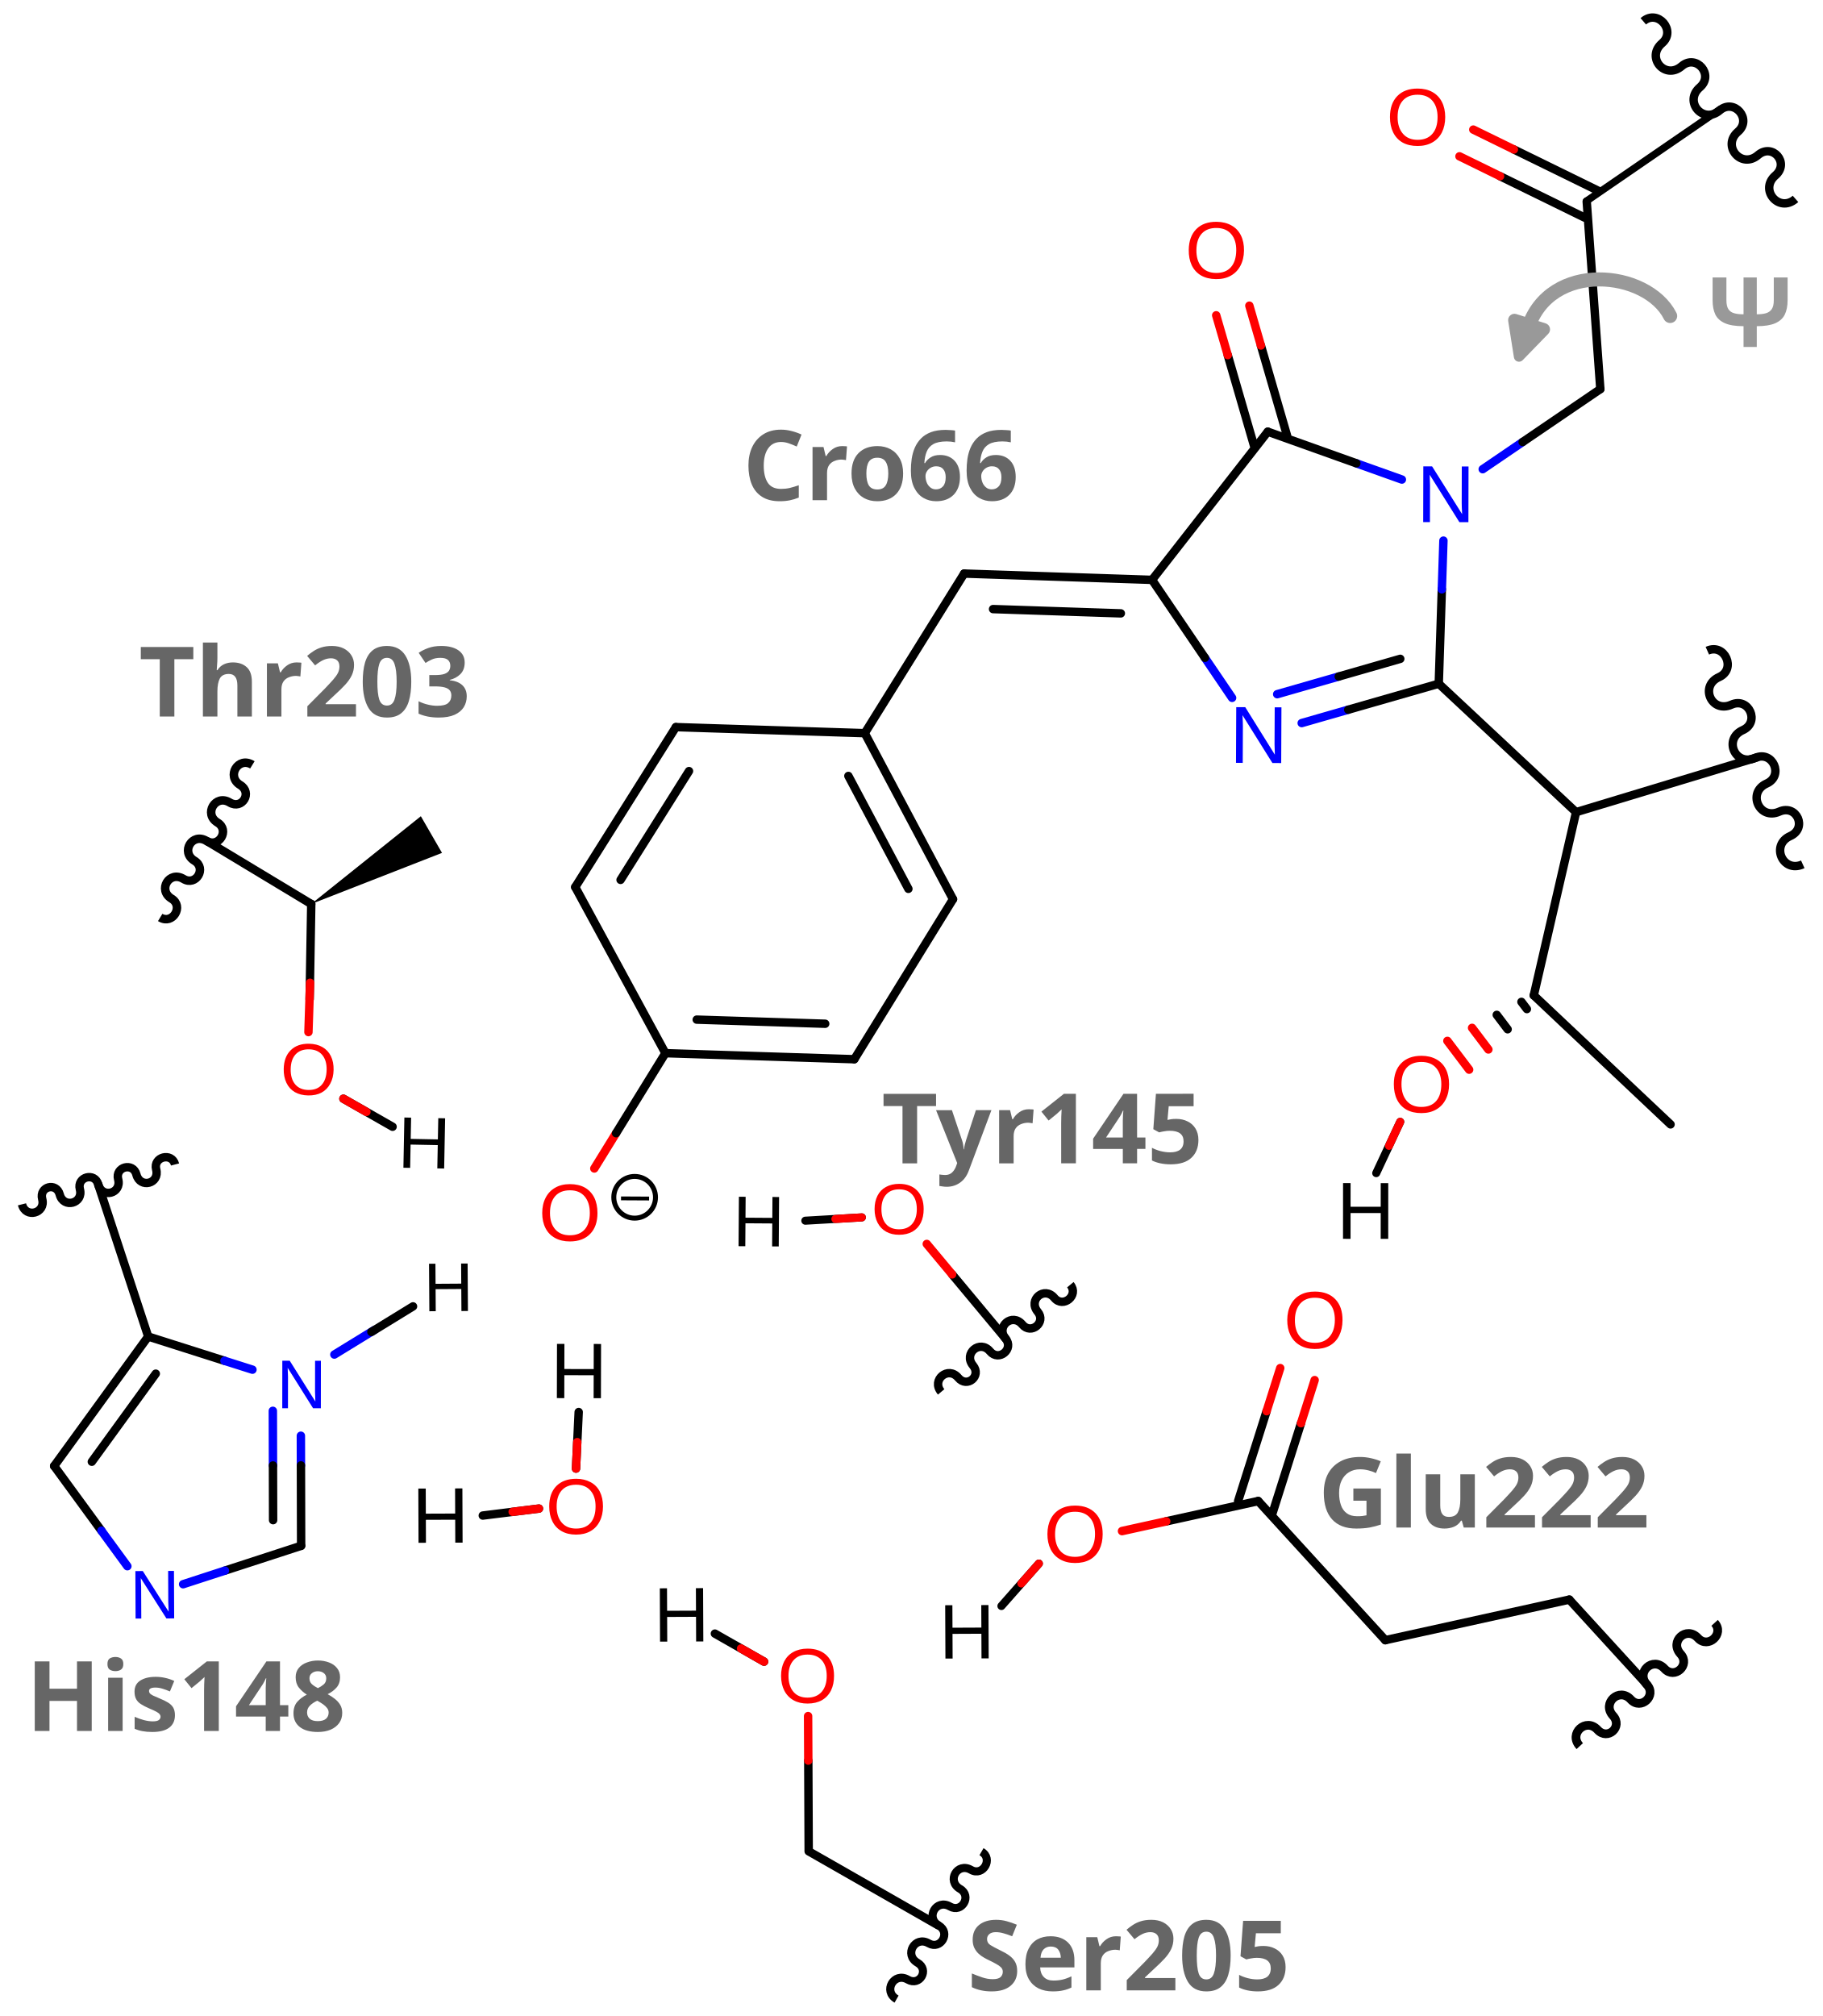
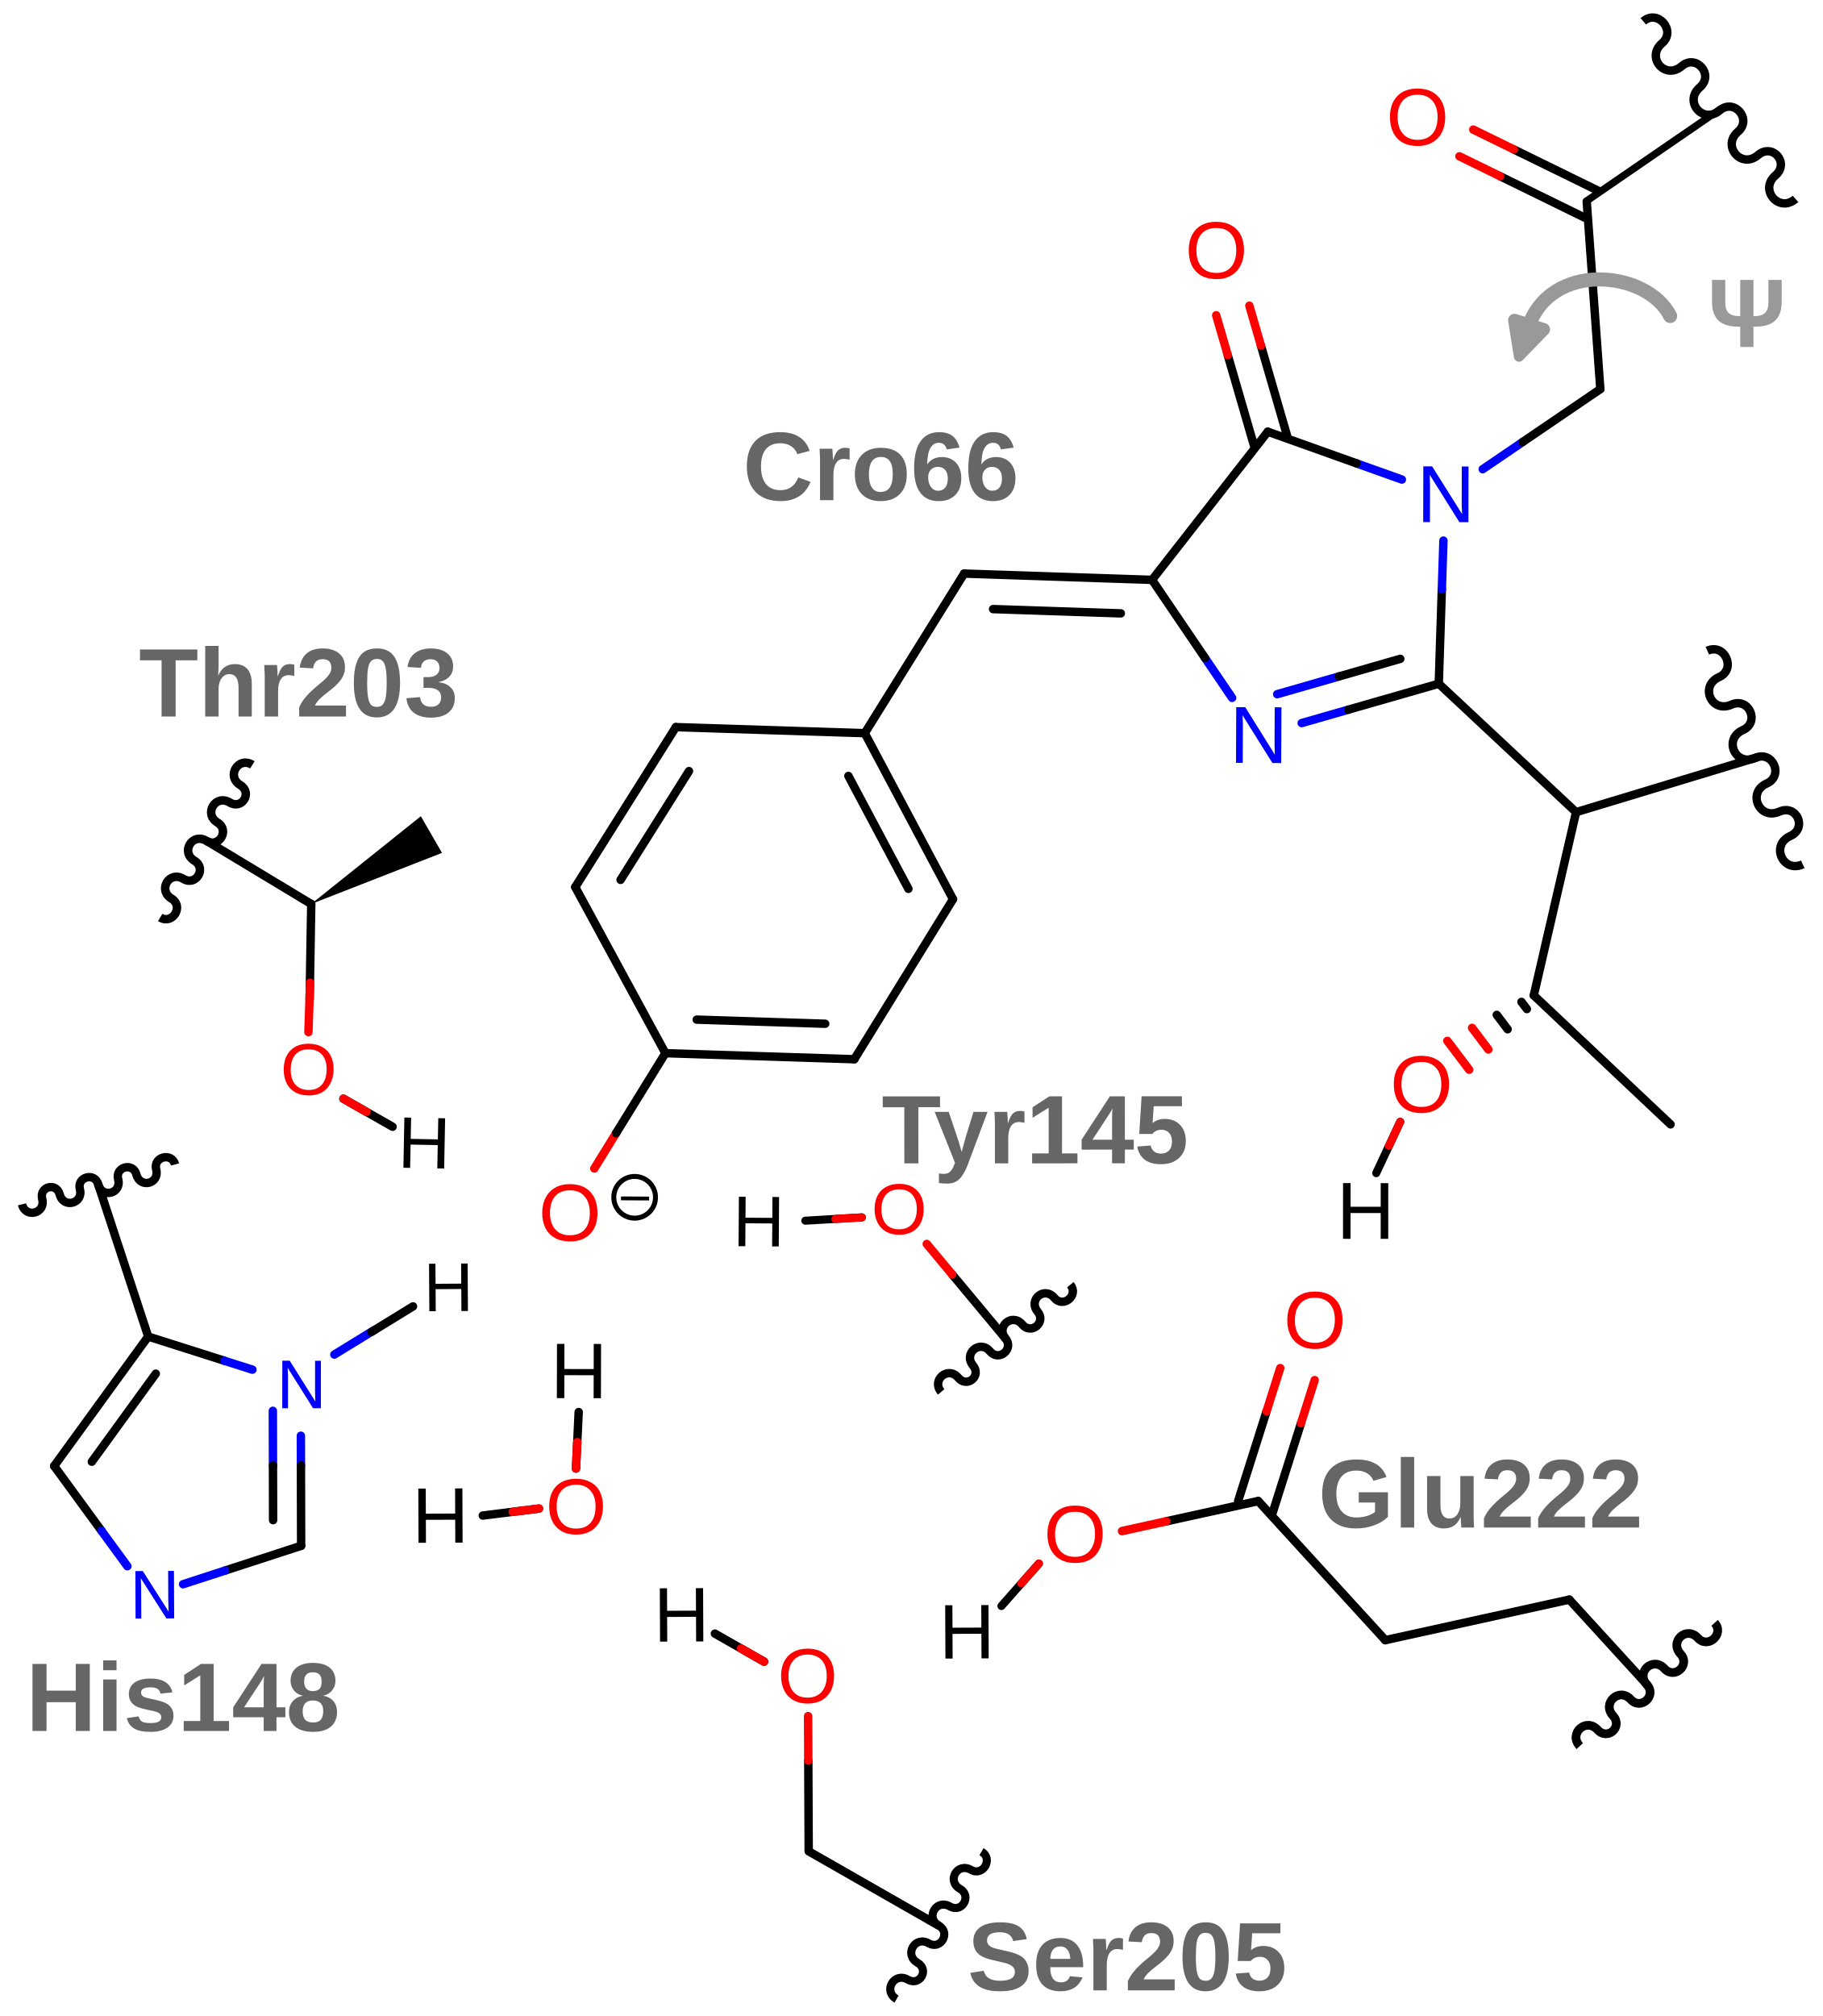
<svg xmlns="http://www.w3.org/2000/svg" version="1.1" id="svg2" width="6.6cm" height="7.3cm" viewBox="0 0 249.449 275.906">
  <defs id="defs6">
    <marker style="overflow:visible" id="RoundedArrow" refX="0" refY="0" orient="auto-start-reverse" markerWidth="1.001" markerHeight="1.001" viewBox="0 0 1 1" preserveAspectRatio="xMidYMid" markerUnits="userSpaceOnUse">
      <path transform="scale(0.7)" d="m -0.211,-4.106 6.422,3.211 a 1,1 90 0 1 0,1.789 L -0.211,4.106 A 1.236,1.236 31.717 0 1 -2,3 v -6 a 1.236,1.236 148.283 0 1 1.789,-1.106 z" style="fill:context-stroke;fill-rule:evenodd;stroke:none" id="path8" />
    </marker>
  </defs>
  <text xml:space="preserve" style="font-weight:bold;font-size:13.333px;line-height:1.25;font-family:sans-serif;-inkscape-font-specification:'sans-serif Bold';fill:#666666;stroke-width:1.576" x="180.432" y="209.054" id="text10030">
-     <tspan id="tspan10028" x="180.432" y="209.054" style="font-size:13.333px;fill:#666666;stroke-width:1.576">Glu222</tspan>
+     <tspan id="tspan10028" x="180.432" y="209.054" style="font-style:normal;font-variant:normal;font-weight:bold;font-stretch:normal;font-size:13.333px;font-family:Arial;-inkscape-font-specification:'Arial Bold';fill:#666666;stroke-width:1.576">Glu222</tspan>
  </text>
  <text xml:space="preserve" style="font-weight:bold;font-size:13.333px;line-height:1.25;font-family:sans-serif;-inkscape-font-specification:'sans-serif Bold';fill:#666666;stroke-width:1.576" x="132.417" y="272.399" id="text10030-5">
-     <tspan id="tspan10028-4" x="132.417" y="272.399" style="font-size:13.333px;fill:#666666;stroke-width:1.576">Ser205</tspan>
+     <tspan id="tspan10028-4" x="132.417" y="272.399" style="font-style:normal;font-variant:normal;font-weight:bold;font-stretch:normal;font-size:13.333px;font-family:Arial;-inkscape-font-specification:'Arial Bold';fill:#666666;stroke-width:1.576">Ser205</tspan>
  </text>
  <text xml:space="preserve" style="font-weight:bold;font-size:13.333px;line-height:1.25;font-family:sans-serif;-inkscape-font-specification:'sans-serif Bold';fill:#666666;stroke-width:1.216" x="19.007" y="98.06" id="text10030-5-3">
-     <tspan id="tspan10028-4-5" x="19.007" y="98.06" style="font-size:13.333px;fill:#666666;stroke-width:1.216">Thr203</tspan>
+     <tspan id="tspan10028-4-5" x="19.007" y="98.06" style="font-style:normal;font-variant:normal;font-weight:bold;font-stretch:normal;font-size:13.333px;font-family:Arial;-inkscape-font-specification:'Arial Bold';fill:#666666;stroke-width:1.216">Thr203</tspan>
  </text>
  <line x1="28.397" y1="115.156" x2="42.595" y2="123.718" stroke="#000000" stroke-width="0.42" stroke-linejoin="round" stroke-linecap="round" id="line12-1" style="stroke-width:1.152;stroke-miterlimit:4;stroke-dasharray:none" />
  <line x1="42.604" y1="123.709" x2="42.383" y2="136.743" stroke="#000000" stroke-width="0.42" stroke-linejoin="round" stroke-linecap="round" id="line46-5" style="stroke-width:1.152;stroke-miterlimit:4;stroke-dasharray:none" />
  <line x1="42.441" y1="134.501" x2="42.219" y2="141.247" stroke="#000000" stroke-width="0.42" stroke-linejoin="round" stroke-linecap="round" id="line46-5-3" style="stroke:#ff0000;stroke-width:1.152;stroke-miterlimit:4;stroke-dasharray:none;stroke-opacity:1" />
  <text x="45.069" y="148.985" fill="#ff0000" font-family="Arial" font-size="9.993px" font-style="normal" font-weight="normal" text-anchor="middle" id="text66" style="stroke-width:1.138;stroke-miterlimit:4;stroke-dasharray:none" transform="rotate(1.106207)">O</text>
  <text x="61.075" y="158.718" fill="#ff0000" font-family="Arial" font-size="9.993px" font-style="normal" font-weight="normal" text-anchor="middle" id="text68" style="fill:#4d4d4d;stroke-width:1.138;stroke-miterlimit:4;stroke-dasharray:none" transform="rotate(1.106207)">
    <tspan style="fill:#000000;stroke-width:1.138" id="tspan15697">H</tspan>
  </text>
  <path style="fill:none;stroke:#000000;stroke-width:1.165;stroke-linecap:butt;stroke-linejoin:miter;stroke-miterlimit:4;stroke-dasharray:none;stroke-opacity:1" d="m 21.926,125.562 c 1.71,1.033 3.267,-1.544 1.557,-2.577 -1.949,-1.178 -0.319,-3.875 1.63,-2.697 1.71,1.033 3.214,-1.457 1.504,-2.489 -1.949,-1.178 -0.307,-3.895 1.642,-2.718 1.71,1.033 3.223,-1.472 1.514,-2.505 -1.949,-1.178 -0.287,-3.929 1.662,-2.751 1.71,1.033 3.153,-1.356 1.443,-2.389 -1.949,-1.178 -0.28,-3.959 1.668,-2.76" id="path5251-5" />
  <polygon points="1672.48,1256.92 1311.1,1312 1672.48,1367.08 " fill="#0000ff" stroke="#0000ff" stroke-width="7" stroke-linejoin="round" stroke-linecap="round" id="polygon6" transform="matrix(0.04554202,-0.02629369,0.02629369,0.04554202,-51.61258,98.44092)" style="fill:#000000;stroke:none" />
  <line x1="73.771" y1="206.461" x2="66.083" y2="207.416" stroke="#000000" stroke-width="10" stroke-linejoin="round" stroke-linecap="round" id="line26-6-0" style="stroke:#000000;stroke-width:1.152;stroke-miterlimit:4;stroke-dasharray:none" />
  <text x="79.095" y="209.822" fill="#ff0000" font-family="Arial" font-size="10.795px" font-style="normal" font-weight="normal" text-anchor="middle" id="text48-9" style="stroke-width:1.104;stroke-miterlimit:4;stroke-dasharray:none" transform="rotate(0.066026)">O</text>
  <text x="-79.712" y="-183.736" fill="#ff0000" font-family="Arial" font-size="10.795px" font-style="normal" font-weight="normal" text-anchor="middle" id="text50-1" style="fill:#4d4d4d;stroke-width:1.104;stroke-miterlimit:4;stroke-dasharray:none" transform="rotate(-179.8608)">
    <tspan style="fill:#000000;stroke-width:1.104" id="tspan18705">H</tspan>
  </text>
  <text x="-59.499" y="-203.944" fill="#ff0000" font-family="Arial" font-size="10.795px" font-style="normal" font-weight="normal" text-anchor="middle" id="text50-1-2" style="fill:#4d4d4d;stroke-width:1.104;stroke-miterlimit:4;stroke-dasharray:none" transform="rotate(179.7801)">
    <tspan style="fill:#000000;stroke-width:1.104" id="tspan20753">H</tspan>
  </text>
  <line x1="73.771" y1="206.461" x2="70.172" y2="206.905" stroke="#ff0000" stroke-width="10" stroke-linejoin="round" stroke-linecap="round" id="line39802" style="stroke-width:1.152;stroke-miterlimit:4;stroke-dasharray:none" />
  <line x1="78.843" y1="200.987" x2="79.209" y2="193.249" stroke="#000000" stroke-width="10" stroke-linejoin="round" stroke-linecap="round" id="line47464" style="stroke:#000000;stroke-width:1.152;stroke-miterlimit:4;stroke-dasharray:none" />
  <line x1="78.843" y1="200.987" x2="79.011" y2="197.365" stroke="#ff0000" stroke-width="10" stroke-linejoin="round" stroke-linecap="round" id="line47466" style="stroke-width:1.152;stroke-miterlimit:4;stroke-dasharray:none" />
  <g id="g2" transform="translate(1.03554,20.18862)">
    <line x1="224.407" y1="210.368" x2="213.771" y2="198.73" stroke="#000000" stroke-width="10" stroke-linejoin="round" stroke-linecap="round" id="line28-7" style="stroke-width:1.152;stroke-miterlimit:4;stroke-dasharray:none" />
    <line x1="213.771" y1="198.73" x2="188.584" y2="204.28" stroke="#000000" stroke-width="10" stroke-linejoin="round" stroke-linecap="round" id="line42-2" style="stroke-width:1.152;stroke-miterlimit:4;stroke-dasharray:none" />
    <line x1="188.584" y1="204.28" x2="171.185" y2="185.244" stroke="#000000" stroke-width="10" stroke-linejoin="round" stroke-linecap="round" id="line44-6" style="stroke-width:1.166;stroke-miterlimit:4;stroke-dasharray:none" />
    <g id="g3215" transform="matrix(-0.9086407,0.8304904,0.8304904,0.9086407,303.5335,-227.4415)" style="stroke-width:0.936;stroke-dasharray:none">
      <line x1="296.181" y1="171.745" x2="305.253" y2="176.982" stroke="#000000" stroke-width="10" stroke-linejoin="round" stroke-linecap="round" id="line46-1" style="stroke-width:0.936;stroke-miterlimit:4;stroke-dasharray:none" />
      <line x1="296.181" y1="171.745" x2="291.828" y2="169.232" stroke="#ff0000" stroke-width="10" stroke-linejoin="round" stroke-linecap="round" id="line48-8" style="stroke-width:0.936;stroke-miterlimit:4;stroke-dasharray:none" />
    </g>
    <line x1="158.592" y1="188.019" x2="171.185" y2="185.244" stroke="#000000" stroke-width="10" stroke-linejoin="round" stroke-linecap="round" id="line54-2" style="stroke-width:1.166;stroke-miterlimit:4;stroke-dasharray:none" />
    <line x1="158.592" y1="188.019" x2="152.55" y2="189.35" stroke="#ff0000" stroke-width="10" stroke-linejoin="round" stroke-linecap="round" id="line56-0" style="stroke-width:1.166;stroke-miterlimit:4;stroke-dasharray:none" />
    <text x="-180.346" y="162.738" fill="#ff0000" font-family="Arial" font-size="11.099px" font-style="normal" font-weight="normal" text-anchor="middle" id="text80" style="stroke-width:1.166;stroke-miterlimit:4;stroke-dasharray:none" transform="matrix(-0.9999611,-0.00881853,-0.00881853,0.9999611,0,0)">O</text>
    <text x="-146.932" y="192.976" fill="#ff0000" font-family="Arial" font-size="11.099px" font-style="normal" font-weight="normal" text-anchor="middle" id="text84" style="stroke-width:1.166;stroke-miterlimit:4;stroke-dasharray:none" transform="matrix(-0.9999906,-0.00434502,-0.00434502,0.9999906,0,0)">O</text>
    <path style="fill:none;stroke:#000000;stroke-width:1.194;stroke-linecap:butt;stroke-linejoin:miter;stroke-miterlimit:4;stroke-dasharray:none;stroke-opacity:1" d="m 233.657,201.914 c 1.381,1.511 -0.896,3.592 -2.277,2.081 -1.574,-1.722 -3.957,0.456 -2.383,2.178 1.381,1.511 -0.819,3.521 -2.2,2.01 -1.574,-1.722 -3.975,0.473 -2.401,2.195 1.381,1.511 -0.833,3.534 -2.214,2.023 -1.574,-1.722 -4.005,0.5 -2.431,2.222 1.381,1.511 -0.73,3.44 -2.111,1.929 -1.574,-1.722 -4.034,0.513 -2.439,2.229" id="path5251" />
    <text x="-130.423" y="207.364" fill="#ff0000" font-family="Arial" font-size="10.616px" font-style="normal" font-weight="normal" text-anchor="middle" id="text50" style="fill:#4d4d4d;stroke-width:1.086;stroke-miterlimit:4;stroke-dasharray:none" transform="matrix(-0.9999903,0.00440564,0.00440564,0.9999903,0,0)">
      <tspan style="fill:#000000;stroke-width:1.086" id="tspan23080">H</tspan>
    </text>
    <g id="g40250-3" transform="rotate(41.1088,38.14665,271.408)">
      <line x1="64.738" y1="145.2" x2="64.695" y2="152.947" stroke="#000000" stroke-width="10" stroke-linejoin="round" stroke-linecap="round" id="line47464-5-6" style="stroke:#000000;stroke-width:1.104;stroke-miterlimit:4;stroke-dasharray:none" />
      <line x1="64.738" y1="145.2" x2="64.721" y2="148.827" stroke="#ff0000" stroke-width="10" stroke-linejoin="round" stroke-linecap="round" id="line47466-0-1" style="stroke-width:1.104;stroke-miterlimit:4;stroke-dasharray:none" />
    </g>
    <g id="g6" transform="matrix(-0.9086407,0.8304904,0.8304904,0.9086407,298.8226,-229.0857)" style="stroke-width:0.936;stroke-dasharray:none">
      <line x1="296.181" y1="171.745" x2="305.253" y2="176.982" stroke="#000000" stroke-width="10" stroke-linejoin="round" stroke-linecap="round" id="line3" style="stroke-width:0.936;stroke-miterlimit:4;stroke-dasharray:none" />
      <line x1="296.181" y1="171.745" x2="291.828" y2="169.232" stroke="#ff0000" stroke-width="10" stroke-linejoin="round" stroke-linecap="round" id="line4" style="stroke-width:0.936;stroke-miterlimit:4;stroke-dasharray:none" />
    </g>
  </g>
  <g id="g1481" transform="matrix(-0.5250517,-0.00273024,-0.00273024,0.5250517,355.4034,98.31124)">
    <circle style="opacity:1;fill:none;stroke:#000000;stroke-width:1.292;stroke-linecap:round;stroke-linejoin:round;stroke-miterlimit:4;stroke-dasharray:none" id="path294" cx="510.779" cy="127.495" r="5.437" />
    <path style="fill:none;stroke:#000000;stroke-width:1px;stroke-linecap:butt;stroke-linejoin:miter;stroke-opacity:1" d="m 507.013,127.799 h 7.319" id="path1397" />
  </g>
  <line x1="228.662" y1="153.882" x2="209.942" y2="136.224" stroke="#000000" stroke-width="1.217" stroke-linejoin="round" stroke-linecap="round" id="line1740" style="stroke:#000000;stroke-width:1.152;stroke-miterlimit:4;stroke-dasharray:none;stroke-opacity:1" />
  <line x1="209.942" y1="136.224" x2="215.73" y2="111.149" stroke="#000000" stroke-width="1.217" stroke-linejoin="round" stroke-linecap="round" id="line1742" style="stroke:#000000;stroke-width:1.152;stroke-miterlimit:4;stroke-dasharray:none;stroke-opacity:1" />
  <line x1="215.73" y1="111.149" x2="240.489" y2="103.656" stroke="#000000" stroke-width="1.217" stroke-linejoin="round" stroke-linecap="round" id="line1744" style="stroke:#000000;stroke-width:1.152;stroke-miterlimit:4;stroke-dasharray:none;stroke-opacity:1" />
  <line x1="215.73" y1="111.149" x2="196.935" y2="93.572" stroke="#000000" stroke-width="1.217" stroke-linejoin="round" stroke-linecap="round" id="line1746" style="stroke:#000000;stroke-width:1.152;stroke-miterlimit:4;stroke-dasharray:none;stroke-opacity:1" />
  <g id="g4" transform="matrix(0.9881035,0.1537903,0.1537903,-0.9881035,2.677432,88.54874)">
    <line x1="218.663" y1="108.5" x2="202.533" y2="93.284" stroke="#000000" stroke-width="1.217" stroke-linejoin="round" stroke-linecap="round" id="line1740-0" style="stroke:#000000;stroke-width:0.993;stroke-miterlimit:4;stroke-dasharray:none;stroke-opacity:1" />
    <line x1="202.583" y1="93.227" x2="208.371" y2="68.153" stroke="#000000" stroke-width="1.217" stroke-linejoin="round" stroke-linecap="round" id="line1742-93" style="stroke:#000000;stroke-width:1.152;stroke-miterlimit:4;stroke-dasharray:none;stroke-opacity:1" />
  </g>
  <path style="fill:none;stroke:#000000;stroke-width:1.152;stroke-linecap:butt;stroke-linejoin:miter;stroke-miterlimit:4;stroke-dasharray:none;stroke-opacity:1" d="m 233.698,89.056 c 2.393,-1.069 4.004,2.537 1.611,3.607 -2.728,1.219 -1.041,4.994 1.687,3.775 2.393,-1.069 3.949,2.415 1.557,3.484 -2.728,1.219 -1.028,5.022 1.7,3.803 2.393,-1.069 3.959,2.437 1.567,3.506 -2.728,1.219 -1.007,5.069 1.721,3.851 2.393,-1.069 3.887,2.275 1.494,3.344 -2.728,1.219 -1.003,5.11 1.726,3.863" id="path5251-5-6" />
  <path style="fill:none;stroke:#000000;stroke-width:1.152;stroke-linecap:butt;stroke-linejoin:miter;stroke-miterlimit:4;stroke-dasharray:none;stroke-opacity:1" d="m 224.93,2.913 c 1.99,-1.705 4.56,1.294 2.571,2.999 -2.268,1.944 0.422,5.083 2.691,3.139 1.99,-1.705 4.473,1.192 2.484,2.897 -2.268,1.944 0.443,5.107 2.711,3.163 1.99,-1.705 4.489,1.21 2.499,2.916 -2.268,1.944 0.476,5.146 2.745,3.202 1.99,-1.706 4.373,1.075 2.383,2.781 -2.268,1.944 0.492,5.184 2.753,3.212" id="path5251-5-6-4" />
  <line x1="84.327" y1="155.086" x2="81.349" y2="159.915" stroke="#ff0000" stroke-width="1.217" stroke-linejoin="round" stroke-linecap="round" id="line50-3" style="stroke-width:1.152;stroke-miterlimit:4;stroke-dasharray:none" />
  <line x1="84.327" y1="155.086" x2="91.082" y2="144.136" stroke="#000000" stroke-width="1.217" stroke-linejoin="round" stroke-linecap="round" id="line52-6" style="stroke:#000000;stroke-width:1.152;stroke-miterlimit:4;stroke-dasharray:none;stroke-opacity:1" />
  <line x1="116.935" y1="144.964" x2="91.082" y2="144.136" stroke="#000000" stroke-width="1.217" stroke-linejoin="round" stroke-linecap="round" id="line54-7" style="stroke:#000000;stroke-width:1.152;stroke-miterlimit:4;stroke-dasharray:none;stroke-opacity:1" />
  <line x1="112.951" y1="140.108" x2="95.369" y2="139.544" stroke="#000000" stroke-width="1.217" stroke-linejoin="round" stroke-linecap="round" id="line56-5" style="stroke:#000000;stroke-width:1.152;stroke-miterlimit:4;stroke-dasharray:none;stroke-opacity:1" />
  <line x1="116.935" y1="144.964" x2="130.446" y2="123.063" stroke="#000000" stroke-width="1.217" stroke-linejoin="round" stroke-linecap="round" id="line58-3" style="stroke:#000000;stroke-width:1.152;stroke-miterlimit:4;stroke-dasharray:none;stroke-opacity:1" />
  <line x1="91.082" y1="144.136" x2="78.738" y2="121.405" stroke="#000000" stroke-width="1.217" stroke-linejoin="round" stroke-linecap="round" id="line62-6" style="stroke:#000000;stroke-width:1.152;stroke-miterlimit:4;stroke-dasharray:none;stroke-opacity:1" />
  <line x1="130.446" y1="123.063" x2="118.366" y2="100.34" stroke="#000000" stroke-width="1.217" stroke-linejoin="round" stroke-linecap="round" id="line64-2" style="stroke:#000000;stroke-width:1.152;stroke-miterlimit:4;stroke-dasharray:none;stroke-opacity:1" />
  <line x1="124.34" y1="121.645" x2="116.125" y2="106.194" stroke="#000000" stroke-width="1.217" stroke-linejoin="round" stroke-linecap="round" id="line66-9" style="stroke:#000000;stroke-width:1.152;stroke-miterlimit:4;stroke-dasharray:none;stroke-opacity:1" />
  <line x1="184.547" y1="97.129" x2="178.175" y2="98.959" stroke="#0000ff" stroke-width="1.217" stroke-linejoin="round" stroke-linecap="round" id="line68-1" style="stroke-width:1.152;stroke-miterlimit:4;stroke-dasharray:none" />
  <line x1="184.547" y1="97.129" x2="196.935" y2="93.572" stroke="#000000" stroke-width="1.217" stroke-linejoin="round" stroke-linecap="round" id="line70-2" style="stroke:#000000;stroke-width:1.152;stroke-miterlimit:4;stroke-dasharray:none;stroke-opacity:1" />
  <line x1="183.244" y1="92.587" x2="174.82" y2="95.006" stroke="#0000ff" stroke-width="1.217" stroke-linejoin="round" stroke-linecap="round" id="line72-7" style="stroke-width:1.152;stroke-miterlimit:4;stroke-dasharray:none" />
  <line x1="183.244" y1="92.587" x2="191.667" y2="90.168" stroke="#000000" stroke-width="1.217" stroke-linejoin="round" stroke-linecap="round" id="line74-0" style="stroke:#000000;stroke-width:1.152;stroke-miterlimit:4;stroke-dasharray:none;stroke-opacity:1" />
  <line x1="164.926" y1="90.023" x2="168.647" y2="95.508" stroke="#0000ff" stroke-width="1.217" stroke-linejoin="round" stroke-linecap="round" id="line76-9" style="stroke-width:1.152;stroke-miterlimit:4;stroke-dasharray:none" />
  <line x1="164.926" y1="90.023" x2="157.691" y2="79.36" stroke="#000000" stroke-width="1.217" stroke-linejoin="round" stroke-linecap="round" id="line78-3" style="stroke:#000000;stroke-width:1.152;stroke-miterlimit:4;stroke-dasharray:none;stroke-opacity:1" />
  <line x1="197.357" y1="80.653" x2="196.935" y2="93.572" stroke="#000000" stroke-width="1.217" stroke-linejoin="round" stroke-linecap="round" id="line80-6" style="stroke:#000000;stroke-width:1.152;stroke-miterlimit:4;stroke-dasharray:none;stroke-opacity:1" />
  <line x1="197.357" y1="80.653" x2="197.574" y2="73.988" stroke="#0000ff" stroke-width="1.217" stroke-linejoin="round" stroke-linecap="round" id="line82-0" style="stroke-width:1.152;stroke-miterlimit:4;stroke-dasharray:none" />
  <line x1="78.738" y1="121.405" x2="92.512" y2="99.511" stroke="#000000" stroke-width="1.217" stroke-linejoin="round" stroke-linecap="round" id="line84-6" style="stroke:#000000;stroke-width:1.152;stroke-miterlimit:4;stroke-dasharray:none;stroke-opacity:1" />
  <line x1="84.943" y1="120.418" x2="94.309" y2="105.53" stroke="#000000" stroke-width="1.217" stroke-linejoin="round" stroke-linecap="round" id="line86-2" style="stroke:#000000;stroke-width:1.152;stroke-miterlimit:4;stroke-dasharray:none;stroke-opacity:1" />
  <line x1="118.366" y1="100.34" x2="92.512" y2="99.511" stroke="#000000" stroke-width="1.217" stroke-linejoin="round" stroke-linecap="round" id="line88-6" style="stroke:#000000;stroke-width:1.152;stroke-miterlimit:4;stroke-dasharray:none;stroke-opacity:1" />
  <line x1="118.366" y1="100.34" x2="131.971" y2="78.498" stroke="#000000" stroke-width="1.217" stroke-linejoin="round" stroke-linecap="round" id="line90-1" style="stroke:#000000;stroke-width:1.152;stroke-miterlimit:4;stroke-dasharray:none;stroke-opacity:1" />
  <line x1="208.415" y1="60.492" x2="202.951" y2="64.213" stroke="#0000ff" stroke-width="1.217" stroke-linejoin="round" stroke-linecap="round" id="line92-8" style="stroke-width:1.152;stroke-miterlimit:4;stroke-dasharray:none" />
  <line x1="208.415" y1="60.492" x2="219.051" y2="53.252" stroke="#000000" stroke-width="1.217" stroke-linejoin="round" stroke-linecap="round" id="line94-7" style="stroke:#000000;stroke-width:1.152;stroke-miterlimit:4;stroke-dasharray:none;stroke-opacity:1" />
  <line x1="185.655" y1="63.406" x2="191.886" y2="65.63" stroke="#0000ff" stroke-width="1.217" stroke-linejoin="round" stroke-linecap="round" id="line96-9" style="stroke-width:1.152;stroke-miterlimit:4;stroke-dasharray:none" />
  <line x1="185.655" y1="63.406" x2="173.532" y2="59.08" stroke="#000000" stroke-width="1.217" stroke-linejoin="round" stroke-linecap="round" id="line98-2" style="stroke:#000000;stroke-width:1.152;stroke-miterlimit:4;stroke-dasharray:none;stroke-opacity:1" />
  <line x1="157.691" y1="79.36" x2="131.971" y2="78.498" stroke="#000000" stroke-width="1.217" stroke-linejoin="round" stroke-linecap="round" id="line100-0" style="stroke:#000000;stroke-width:1.152;stroke-miterlimit:4;stroke-dasharray:none;stroke-opacity:1" />
  <line x1="153.418" y1="83.945" x2="135.929" y2="83.359" stroke="#000000" stroke-width="1.217" stroke-linejoin="round" stroke-linecap="round" id="line102-2" style="stroke:#000000;stroke-width:1.152;stroke-miterlimit:4;stroke-dasharray:none;stroke-opacity:1" />
  <line x1="157.691" y1="79.36" x2="173.532" y2="59.08" stroke="#000000" stroke-width="1.217" stroke-linejoin="round" stroke-linecap="round" id="line106-3" style="stroke:#000000;stroke-width:1.152;stroke-miterlimit:4;stroke-dasharray:none;stroke-opacity:1" />
  <line x1="172.59" y1="47.284" x2="176.176" y2="59.64" stroke="#000000" stroke-width="1.217" stroke-linejoin="round" stroke-linecap="round" id="line122-7" style="stroke:#000000;stroke-width:1.152;stroke-miterlimit:4;stroke-dasharray:none;stroke-opacity:1" />
  <line x1="172.59" y1="47.284" x2="171.01" y2="41.835" stroke="#ff0000" stroke-width="1.217" stroke-linejoin="round" stroke-linecap="round" id="line124-3" style="stroke-width:1.152;stroke-miterlimit:4;stroke-dasharray:none" />
  <line x1="168.053" y1="48.6" x2="171.638" y2="60.957" stroke="#000000" stroke-width="1.217" stroke-linejoin="round" stroke-linecap="round" id="line126-6" style="stroke:#000000;stroke-width:1.152;stroke-miterlimit:4;stroke-dasharray:none;stroke-opacity:1" />
  <line x1="168.053" y1="48.6" x2="166.471" y2="43.152" stroke="#ff0000" stroke-width="1.217" stroke-linejoin="round" stroke-linecap="round" id="line128-1" style="stroke-width:1.152;stroke-miterlimit:4;stroke-dasharray:none" />
  <line x1="208.253" y1="137.113" x2="208.997" y2="138.099" stroke="#000000" stroke-width="0.852" stroke-linejoin="round" stroke-linecap="round" id="line10" style="stroke:#000000;stroke-width:1.152;stroke-miterlimit:4;stroke-dasharray:none;stroke-opacity:1" />
  <line x1="204.874" y1="138.893" x2="206.363" y2="140.864" stroke="#000000" stroke-width="0.852" stroke-linejoin="round" stroke-linecap="round" id="line14" style="stroke:#000000;stroke-width:1.152;stroke-miterlimit:4;stroke-dasharray:none;stroke-opacity:1" />
  <line x1="201.494" y1="140.672" x2="203.729" y2="143.629" stroke="#ff0000" stroke-width="0.852" stroke-linejoin="round" stroke-linecap="round" id="line18" style="stroke-width:1.152;stroke-miterlimit:4;stroke-dasharray:none" />
  <line x1="198.115" y1="142.452" x2="201.094" y2="146.393" stroke="#ff0000" stroke-width="0.852" stroke-linejoin="round" stroke-linecap="round" id="line22" style="stroke-width:1.152;stroke-miterlimit:4;stroke-dasharray:none" />
  <text x="194.656" y="152.108" fill="#ff0000" font-family="Arial" font-size="11.077px" font-style="normal" font-weight="normal" text-anchor="middle" id="text144" transform="rotate(0.036266)" style="stroke-width:1.152;stroke-miterlimit:4;stroke-dasharray:none">O</text>
  <text x="187.03" y="169.425" fill="#ff0000" font-family="Arial" font-size="11.077px" font-style="normal" font-weight="normal" text-anchor="middle" id="text146" transform="rotate(0.036266)" style="stroke-width:1.152;stroke-miterlimit:4;stroke-dasharray:none">
    <tspan style="fill:#000000;stroke-width:1.152;stroke-miterlimit:4;stroke-dasharray:none" id="tspan30254">H</tspan>
  </text>
  <text x="-172.728" y="-96.042" fill="#0000ff" font-family="Arial" font-size="11.077px" font-style="normal" font-weight="normal" text-anchor="middle" id="text152-2" transform="rotate(-179.7513)" style="stroke-width:1.152;stroke-miterlimit:4;stroke-dasharray:none">N</text>
  <text x="198.058" y="71.016" fill="#0000ff" font-family="Arial" font-size="11.077px" font-style="normal" font-weight="normal" text-anchor="middle" id="text156-9" style="stroke-width:1.152;stroke-miterlimit:4;stroke-dasharray:none" transform="rotate(0.128387)">N</text>
  <text x="166.954" y="35.765" fill="#ff0000" font-family="Arial" font-size="11.077px" font-style="normal" font-weight="normal" text-anchor="middle" id="text162-3" style="stroke-width:1.152;stroke-miterlimit:4;stroke-dasharray:none" transform="rotate(0.798707)">O</text>
  <text x="-77.846" y="-162.243" fill="#ff0000" font-family="Arial" font-size="11.077px" font-style="normal" font-weight="normal" text-anchor="middle" id="text190-9" transform="rotate(179.9449)" style="stroke-width:1.152;stroke-miterlimit:4;stroke-dasharray:none">O</text>
  <g id="g1" transform="translate(1.03554,20.18862)">
    <line x1="127.352" y1="243.289" x2="109.666" y2="233.182" stroke="#000000" stroke-width="10" stroke-linejoin="round" stroke-linecap="round" id="line12-3" style="stroke-width:1.152;stroke-miterlimit:4;stroke-dasharray:none" />
    <line x1="109.602" y1="220.764" x2="109.656" y2="233.105" stroke="#000000" stroke-width="10" stroke-linejoin="round" stroke-linecap="round" id="line26-6" style="stroke-width:1.152;stroke-miterlimit:4;stroke-dasharray:none" />
    <line x1="109.602" y1="220.764" x2="109.575" y2="214.671" stroke="#ff0000" stroke-width="10" stroke-linejoin="round" stroke-linecap="round" id="line28-1" style="stroke-width:1.152;stroke-miterlimit:4;stroke-dasharray:none" />
    <text x="-108.576" y="213.331" fill="#ff0000" font-family="Arial" font-size="10.616px" font-style="normal" font-weight="normal" text-anchor="middle" id="text48" style="stroke-width:1.086;stroke-miterlimit:4;stroke-dasharray:none" transform="matrix(-0.9999903,0.00440564,0.00440564,0.9999903,0,0)">O</text>
    <text x="-91.373" y="204.875" fill="#ff0000" font-family="Arial" font-size="10.616px" font-style="normal" font-weight="normal" text-anchor="middle" id="text50-3" style="fill:#4d4d4d;stroke-width:1.086;stroke-miterlimit:4;stroke-dasharray:none" transform="matrix(-0.9999903,0.00440564,0.00440564,0.9999903,0,0)">
      <tspan style="fill:#000000;stroke-width:1.086" id="tspan23080-6">H</tspan>
    </text>
    <path style="fill:none;stroke:#000000;stroke-width:1.112;stroke-linecap:butt;stroke-linejoin:miter;stroke-miterlimit:4;stroke-dasharray:none;stroke-opacity:1" d="m 133.309,233.228 c 1.651,0.951 0.217,3.44 -1.434,2.489 -1.882,-1.085 -3.383,1.521 -1.501,2.605 1.651,0.951 0.266,3.356 -1.385,2.405 -1.882,-1.085 -3.395,1.54 -1.512,2.625 1.651,0.951 0.257,3.371 -1.395,2.42 -1.882,-1.085 -3.414,1.573 -1.531,2.658 1.651,0.951 0.322,3.259 -1.329,2.308 -1.882,-1.085 -3.436,1.593 -1.535,2.666" id="path5251-7" />
    <g id="g1429" transform="matrix(0.5,-0.8660254,-0.8660254,-0.5,196.9264,335.8854)">
      <line x1="64.738" y1="145.2" x2="64.695" y2="152.947" stroke="#000000" stroke-width="10" stroke-linejoin="round" stroke-linecap="round" id="line1425" style="stroke:#000000;stroke-width:1.152;stroke-miterlimit:4;stroke-dasharray:none" />
      <line x1="64.738" y1="145.2" x2="64.721" y2="148.827" stroke="#ff0000" stroke-width="10" stroke-linejoin="round" stroke-linecap="round" id="line1427" style="stroke-width:1.152;stroke-miterlimit:4;stroke-dasharray:none" />
    </g>
  </g>
  <text xml:space="preserve" style="font-weight:bold;font-size:13.333px;line-height:1.25;font-family:sans-serif;-inkscape-font-specification:'sans-serif Bold';fill:#666666;stroke-width:1.576" x="101.681" y="68.458" id="text10030-7">
-     <tspan id="tspan10028-6" x="101.681" y="68.458" style="font-weight:bold;font-size:13.333px;fill:#666666;stroke-width:1.576">Cro66</tspan>
+     <tspan id="tspan10028-6" x="101.681" y="68.458" style="font-style:normal;font-variant:normal;font-weight:bold;font-stretch:normal;font-size:13.333px;font-family:Arial;-inkscape-font-specification:'Arial Bold';fill:#666666;stroke-width:1.576">Cro66</tspan>
  </text>
  <text xml:space="preserve" style="font-weight:bold;font-size:13.333px;line-height:1.25;font-family:sans-serif;-inkscape-font-specification:'sans-serif Bold';fill:#999999;fill-opacity:1;stroke-width:1.576" x="233.714" y="47.483" id="text10030-7-7">
-     <tspan id="tspan5" x="233.714" y="47.483" style="font-weight:bold;fill:#999999">Ψ</tspan>
+     <tspan id="tspan5" x="233.714" y="47.483" style="font-style:normal;font-variant:normal;font-weight:bold;font-stretch:normal;font-family:Arial;-inkscape-font-specification:'Arial Bold';fill:#999999">Ψ</tspan>
  </text>
  <path style="fill:none;stroke:#000000;stroke-width:1.152;stroke-linecap:butt;stroke-linejoin:miter;stroke-miterlimit:4;stroke-dasharray:none;stroke-opacity:1" d="m 23.962,159.368 c -0.446,-1.715 -3.031,-1.042 -2.585,0.673 0.509,1.955 -2.197,2.659 -2.706,0.704 -0.446,-1.715 -2.944,-1.065 -2.497,0.65 0.509,1.955 -2.217,2.665 -2.726,0.71 -0.446,-1.715 -2.96,-1.061 -2.513,0.654 0.509,1.955 -2.251,2.673 -2.76,0.718 -0.446,-1.715 -2.843,-1.091 -2.397,0.624 0.509,1.955 -2.274,2.688 -2.769,0.721" id="path5251-5-8" />
  <line x1="13.448" y1="162.105" x2="20.283" y2="182.914" stroke="#000000" stroke-width="0.648" stroke-linejoin="round" stroke-linecap="round" id="line20" style="stroke-width:1.152;stroke-dasharray:none" />
  <line x1="30.725" y1="186.233" x2="20.283" y2="182.914" stroke="#000000" stroke-width="0.648" stroke-linejoin="round" stroke-linecap="round" id="line21" style="stroke-width:1.152;stroke-dasharray:none" />
  <line x1="30.725" y1="186.233" x2="34.554" y2="187.45" stroke="#0000ff" stroke-width="0.648" stroke-linejoin="round" stroke-linecap="round" id="line22-6" style="stroke-width:1.152;stroke-dasharray:none" />
  <line x1="20.283" y1="182.914" x2="7.412" y2="200.635" stroke="#000000" stroke-width="0.648" stroke-linejoin="round" stroke-linecap="round" id="line23" style="stroke-width:1.152;stroke-dasharray:none" />
  <line x1="21.322" y1="187.999" x2="12.569" y2="200.05" stroke="#000000" stroke-width="0.648" stroke-linejoin="round" stroke-linecap="round" id="line24" style="stroke-width:1.152;stroke-dasharray:none" />
  <line x1="41.192" y1="200.554" x2="41.183" y2="196.491" stroke="#0000ff" stroke-width="0.648" stroke-linejoin="round" stroke-linecap="round" id="line25" style="stroke-width:1.152;stroke-dasharray:none" />
  <line x1="41.192" y1="200.554" x2="41.218" y2="211.557" stroke="#000000" stroke-width="0.648" stroke-linejoin="round" stroke-linecap="round" id="line26-0" style="stroke-width:1.152;stroke-dasharray:none" />
  <line x1="37.364" y1="200.564" x2="37.346" y2="193.082" stroke="#0000ff" stroke-width="0.648" stroke-linejoin="round" stroke-linecap="round" id="line27" style="stroke-width:1.152;stroke-dasharray:none" />
  <line x1="37.364" y1="200.564" x2="37.382" y2="208.045" stroke="#000000" stroke-width="0.648" stroke-linejoin="round" stroke-linecap="round" id="line28" style="stroke-width:1.152;stroke-dasharray:none" />
  <line x1="13.884" y1="209.49" x2="7.412" y2="200.635" stroke="#000000" stroke-width="0.648" stroke-linejoin="round" stroke-linecap="round" id="line29" style="stroke-width:1.152;stroke-dasharray:none" />
  <line x1="13.884" y1="209.49" x2="17.434" y2="214.347" stroke="#0000ff" stroke-width="0.648" stroke-linejoin="round" stroke-linecap="round" id="line30-6" style="stroke-width:1.152;stroke-dasharray:none" />
  <line x1="30.787" y1="214.951" x2="41.218" y2="211.557" stroke="#000000" stroke-width="0.648" stroke-linejoin="round" stroke-linecap="round" id="line31-2" style="stroke-width:1.152;stroke-dasharray:none" />
  <line x1="30.787" y1="214.951" x2="25.065" y2="216.813" stroke="#0000ff" stroke-width="0.648" stroke-linejoin="round" stroke-linecap="round" id="line32" style="stroke-width:1.152;stroke-dasharray:none" />
  <text x="41.469" y="192.687" fill="#0000ff" font-family="Arial" font-size="9.46px" font-style="normal" font-weight="normal" text-anchor="middle" id="text42" style="stroke-width:1.152;stroke-dasharray:none" transform="rotate(0.05949757)">N</text>
  <text x="60.213" y="179.841" fill="#0000ff" font-family="Arial" font-size="9.46px" font-style="normal" font-weight="normal" text-anchor="middle" id="text43" style="fill:#000000;stroke-width:0.065" transform="rotate(-0.3798154)">H</text>
  <text x="20.22" y="221.596" fill="#0000ff" font-family="Arial" font-size="9.46px" font-style="normal" font-weight="normal" text-anchor="middle" id="text48-6" style="stroke-width:0.065" transform="rotate(-0.2515501)">N</text>
  <line x1="130.326" y1="174.409" x2="137.634" y2="183.184" stroke="#000000" stroke-width="0.684" stroke-linejoin="round" stroke-linecap="round" id="line30" style="stroke-width:1.152;stroke-dasharray:none" />
  <line x1="130.326" y1="174.409" x2="126.856" y2="170.244" stroke="#ff0000" stroke-width="0.684" stroke-linejoin="round" stroke-linecap="round" id="line31" style="stroke-width:1.152;stroke-dasharray:none" />
  <text x="-122.714" y="169.156" fill="#ff0000" font-family="Arial" font-size="9.851px" font-style="normal" font-weight="normal" text-anchor="middle" id="text46" transform="matrix(-0.9999978,0.00212323,0.00212323,0.9999978,0,0)" style="stroke-width:1.152;stroke-dasharray:none">O</text>
  <text x="-105.019" y="169.85" fill="#ff0000" font-family="Arial" font-size="9.851px" font-style="normal" font-weight="normal" text-anchor="middle" id="text47" transform="matrix(-0.9999764,-0.00686488,-0.00686488,0.9999764,0,0)" style="fill:#000000;stroke-width:1.152;stroke-dasharray:none">H</text>
  <path style="fill:none;stroke:#000000;stroke-width:1.152;stroke-linecap:butt;stroke-linejoin:miter;stroke-miterlimit:4;stroke-dasharray:none;stroke-opacity:1" d="m 146.506,175.824 c 1.201,1.447 -0.981,3.257 -2.182,1.809 -1.368,-1.65 -3.652,0.244 -2.283,1.894 1.201,1.447 -0.907,3.195 -2.107,1.749 -1.368,-1.65 -3.669,0.258 -2.301,1.909 1.201,1.447 -0.92,3.207 -2.121,1.759 -1.368,-1.65 -3.698,0.282 -2.329,1.932 1.201,1.447 -0.822,3.125 -2.022,1.678 -1.368,-1.65 -3.725,0.293 -2.336,1.938" id="path5251-7-6" />
  <text xml:space="preserve" style="font-weight:bold;font-size:13.333px;line-height:1.25;font-family:sans-serif;-inkscape-font-specification:'sans-serif Bold';fill:#666666;stroke-width:1.576" x="120.625" y="159.258" id="text10030-1" transform="rotate(-0.01783871)">
-     <tspan id="tspan10028-2" x="120.625" y="159.258" style="font-size:13.333px;fill:#666666;stroke-width:1.576">Tyr145</tspan>
+     <tspan id="tspan10028-2" x="120.625" y="159.258" style="font-style:normal;font-variant:normal;font-weight:bold;font-stretch:normal;font-size:13.333px;font-family:Arial;-inkscape-font-specification:'Arial Bold';fill:#666666;stroke-width:1.576">Tyr145</tspan>
  </text>
  <text xml:space="preserve" style="font-weight:bold;font-size:13.333px;line-height:1.25;font-family:sans-serif;-inkscape-font-specification:'sans-serif Bold';fill:#666666;stroke-width:1.576" x="3.556" y="236.895" id="text10030-1-9">
-     <tspan id="tspan10028-2-2" x="3.556" y="236.895" style="font-size:13.333px;fill:#666666;stroke-width:1.576">His148</tspan>
+     <tspan id="tspan10028-2-2" x="3.556" y="236.895" style="font-style:normal;font-variant:normal;font-weight:bold;font-stretch:normal;font-size:13.333px;font-family:Arial;-inkscape-font-specification:'Arial Bold';fill:#666666;stroke-width:1.576">His148</tspan>
  </text>
  <g id="g3215-5" transform="matrix(1.228123,-0.08399501,0.08399501,1.228123,-170.9532,-165.5894)" style="stroke-width:0.936;stroke-dasharray:none">
    <line x1="296.181" y1="171.745" x2="305.253" y2="176.982" stroke="#000000" stroke-width="10" stroke-linejoin="round" stroke-linecap="round" id="line46-1-9" style="stroke-width:0.936;stroke-miterlimit:4;stroke-dasharray:none" />
    <line x1="296.181" y1="171.745" x2="291.828" y2="169.232" stroke="#ff0000" stroke-width="10" stroke-linejoin="round" stroke-linecap="round" id="line48-8-2" style="stroke-width:0.936;stroke-miterlimit:4;stroke-dasharray:none" />
  </g>
  <text x="194.043" y="19.849" fill="#ff0000" font-family="Arial" font-size="11.099px" font-style="normal" font-weight="normal" text-anchor="middle" id="text80-2" style="stroke-width:1.166;stroke-miterlimit:4;stroke-dasharray:none" transform="rotate(0.00667242)">O</text>
  <path style="fill:none;stroke:#999999;stroke-width:1.92;stroke-linecap:round;stroke-linejoin:miter;stroke-miterlimit:4;stroke-dasharray:none;stroke-opacity:1;marker-end:url(#RoundedArrow)" d="m 228.609,43.247 c -3.134,-6.25 -16.497,-7.671 -19.472,1.709" id="path5" />
  <g id="g3" transform="matrix(1.228123,-0.08399501,0.08399501,1.228123,-172.8461,-161.9308)" style="stroke-width:0.936;stroke-dasharray:none">
    <line x1="296.181" y1="171.745" x2="305.253" y2="176.982" stroke="#000000" stroke-width="10" stroke-linejoin="round" stroke-linecap="round" id="line1" style="stroke-width:0.936;stroke-miterlimit:4;stroke-dasharray:none" />
    <line x1="296.181" y1="171.745" x2="291.828" y2="169.232" stroke="#ff0000" stroke-width="10" stroke-linejoin="round" stroke-linecap="round" id="line2" style="stroke-width:0.936;stroke-miterlimit:4;stroke-dasharray:none" />
  </g>
  <g id="g5" transform="rotate(-15.52123,34.55453,189.2252)">
    <line x1="52.551" y1="186.751" x2="46.386" y2="188.521" stroke="#0000ff" stroke-width="1.217" stroke-linejoin="round" stroke-linecap="round" id="line72-7-7" style="stroke-width:1.152;stroke-miterlimit:4;stroke-dasharray:none" />
    <line x1="52.097" y1="186.897" x2="58.525" y2="185.051" stroke="#000000" stroke-width="1.217" stroke-linejoin="round" stroke-linecap="round" id="line74-0-5" style="stroke:#000000;stroke-width:1.152;stroke-miterlimit:4;stroke-dasharray:none;stroke-opacity:1" />
  </g>
  <g id="g40250-3-6" transform="rotate(86.33104,79.93927,184.2799)">
    <line x1="64.738" y1="145.2" x2="64.695" y2="152.947" stroke="#000000" stroke-width="10" stroke-linejoin="round" stroke-linecap="round" id="line47464-5-6-2" style="stroke:#000000;stroke-width:1.104;stroke-miterlimit:4;stroke-dasharray:none" />
    <line x1="64.738" y1="145.2" x2="64.721" y2="148.827" stroke="#ff0000" stroke-width="10" stroke-linejoin="round" stroke-linecap="round" id="line47466-0-1-9" style="stroke-width:1.104;stroke-miterlimit:4;stroke-dasharray:none" />
  </g>
  <g id="g1429-7" transform="matrix(-0.5,0.8660254,0.8660254,0.5,-46.37348,21.70363)">
    <line x1="64.738" y1="145.2" x2="64.695" y2="152.947" stroke="#000000" stroke-width="10" stroke-linejoin="round" stroke-linecap="round" id="line1425-5" style="stroke:#000000;stroke-width:1.152;stroke-miterlimit:4;stroke-dasharray:none" />
    <line x1="64.738" y1="145.2" x2="64.721" y2="148.827" stroke="#ff0000" stroke-width="10" stroke-linejoin="round" stroke-linecap="round" id="line1427-3" style="stroke-width:1.152;stroke-miterlimit:4;stroke-dasharray:none" />
  </g>
  <g id="g40250-3-2" transform="rotate(24.7478,109.2047,438.6262)">
    <line x1="64.738" y1="145.2" x2="64.695" y2="152.947" stroke="#000000" stroke-width="10" stroke-linejoin="round" stroke-linecap="round" id="line47464-5-6-9" style="stroke:#000000;stroke-width:1.104;stroke-miterlimit:4;stroke-dasharray:none" />
    <line x1="64.738" y1="145.2" x2="64.721" y2="148.827" stroke="#ff0000" stroke-width="10" stroke-linejoin="round" stroke-linecap="round" id="line47466-0-1-1" style="stroke-width:1.104;stroke-miterlimit:4;stroke-dasharray:none" />
  </g>
</svg>
